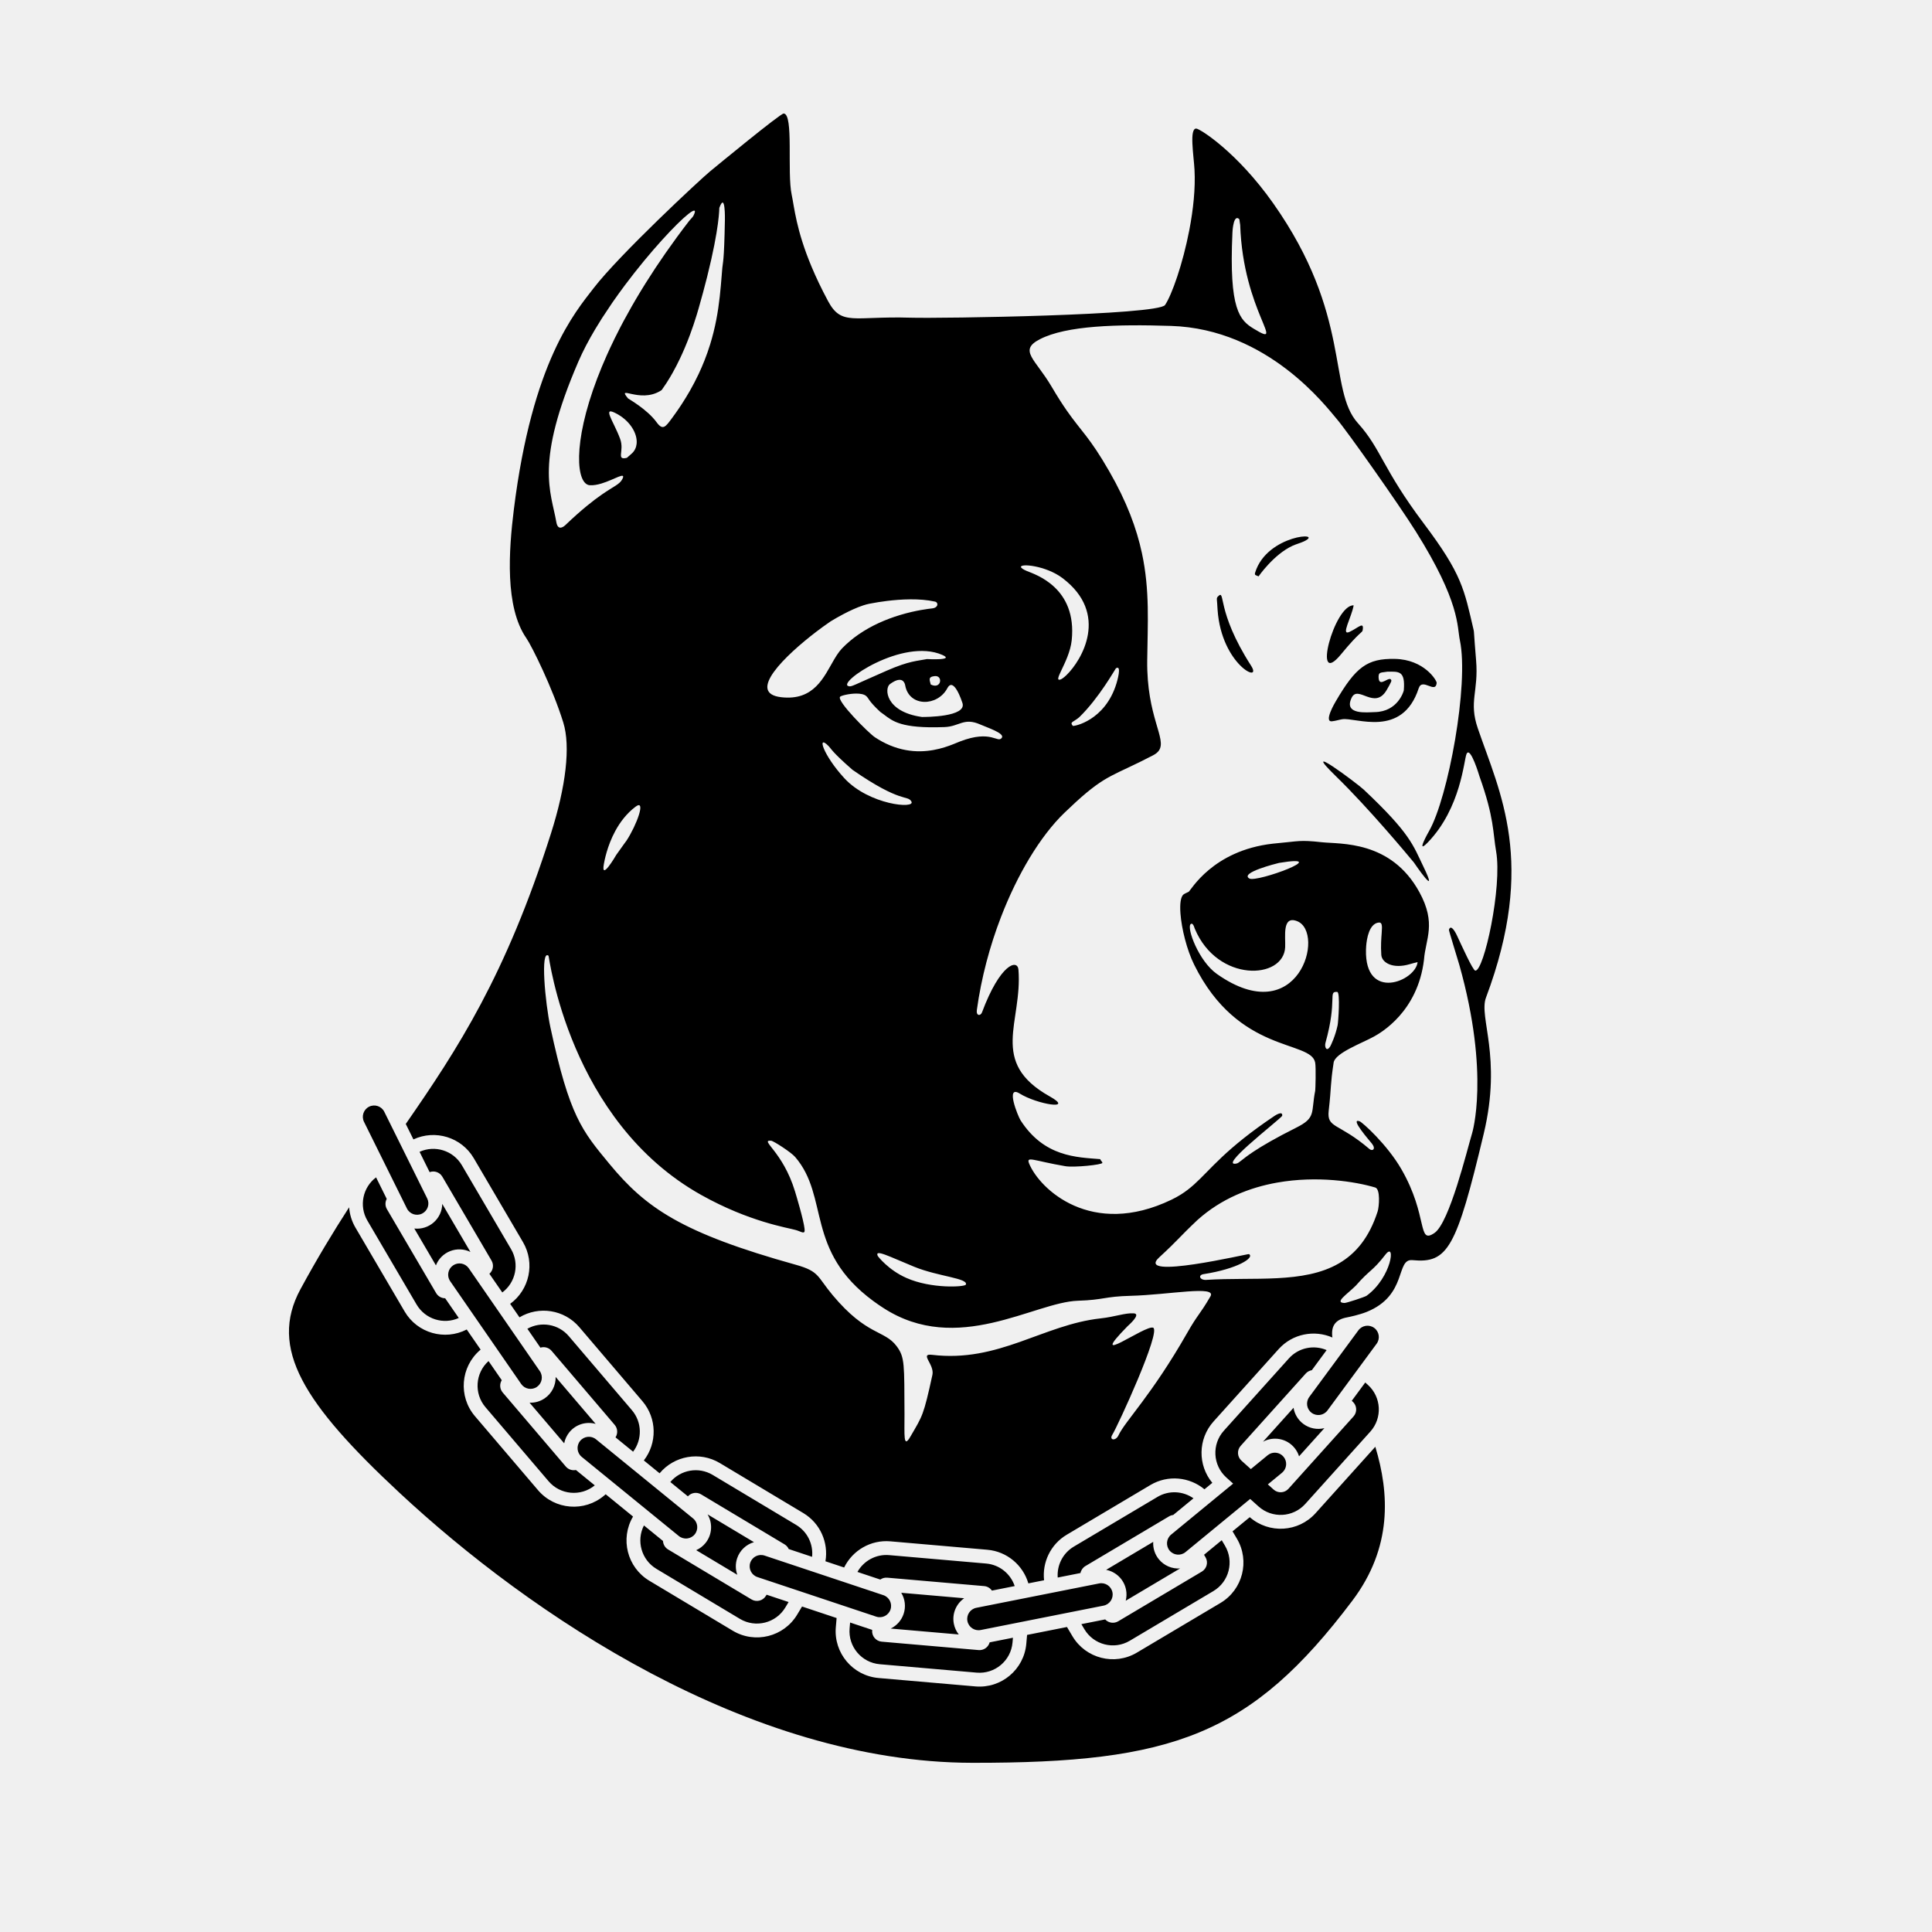
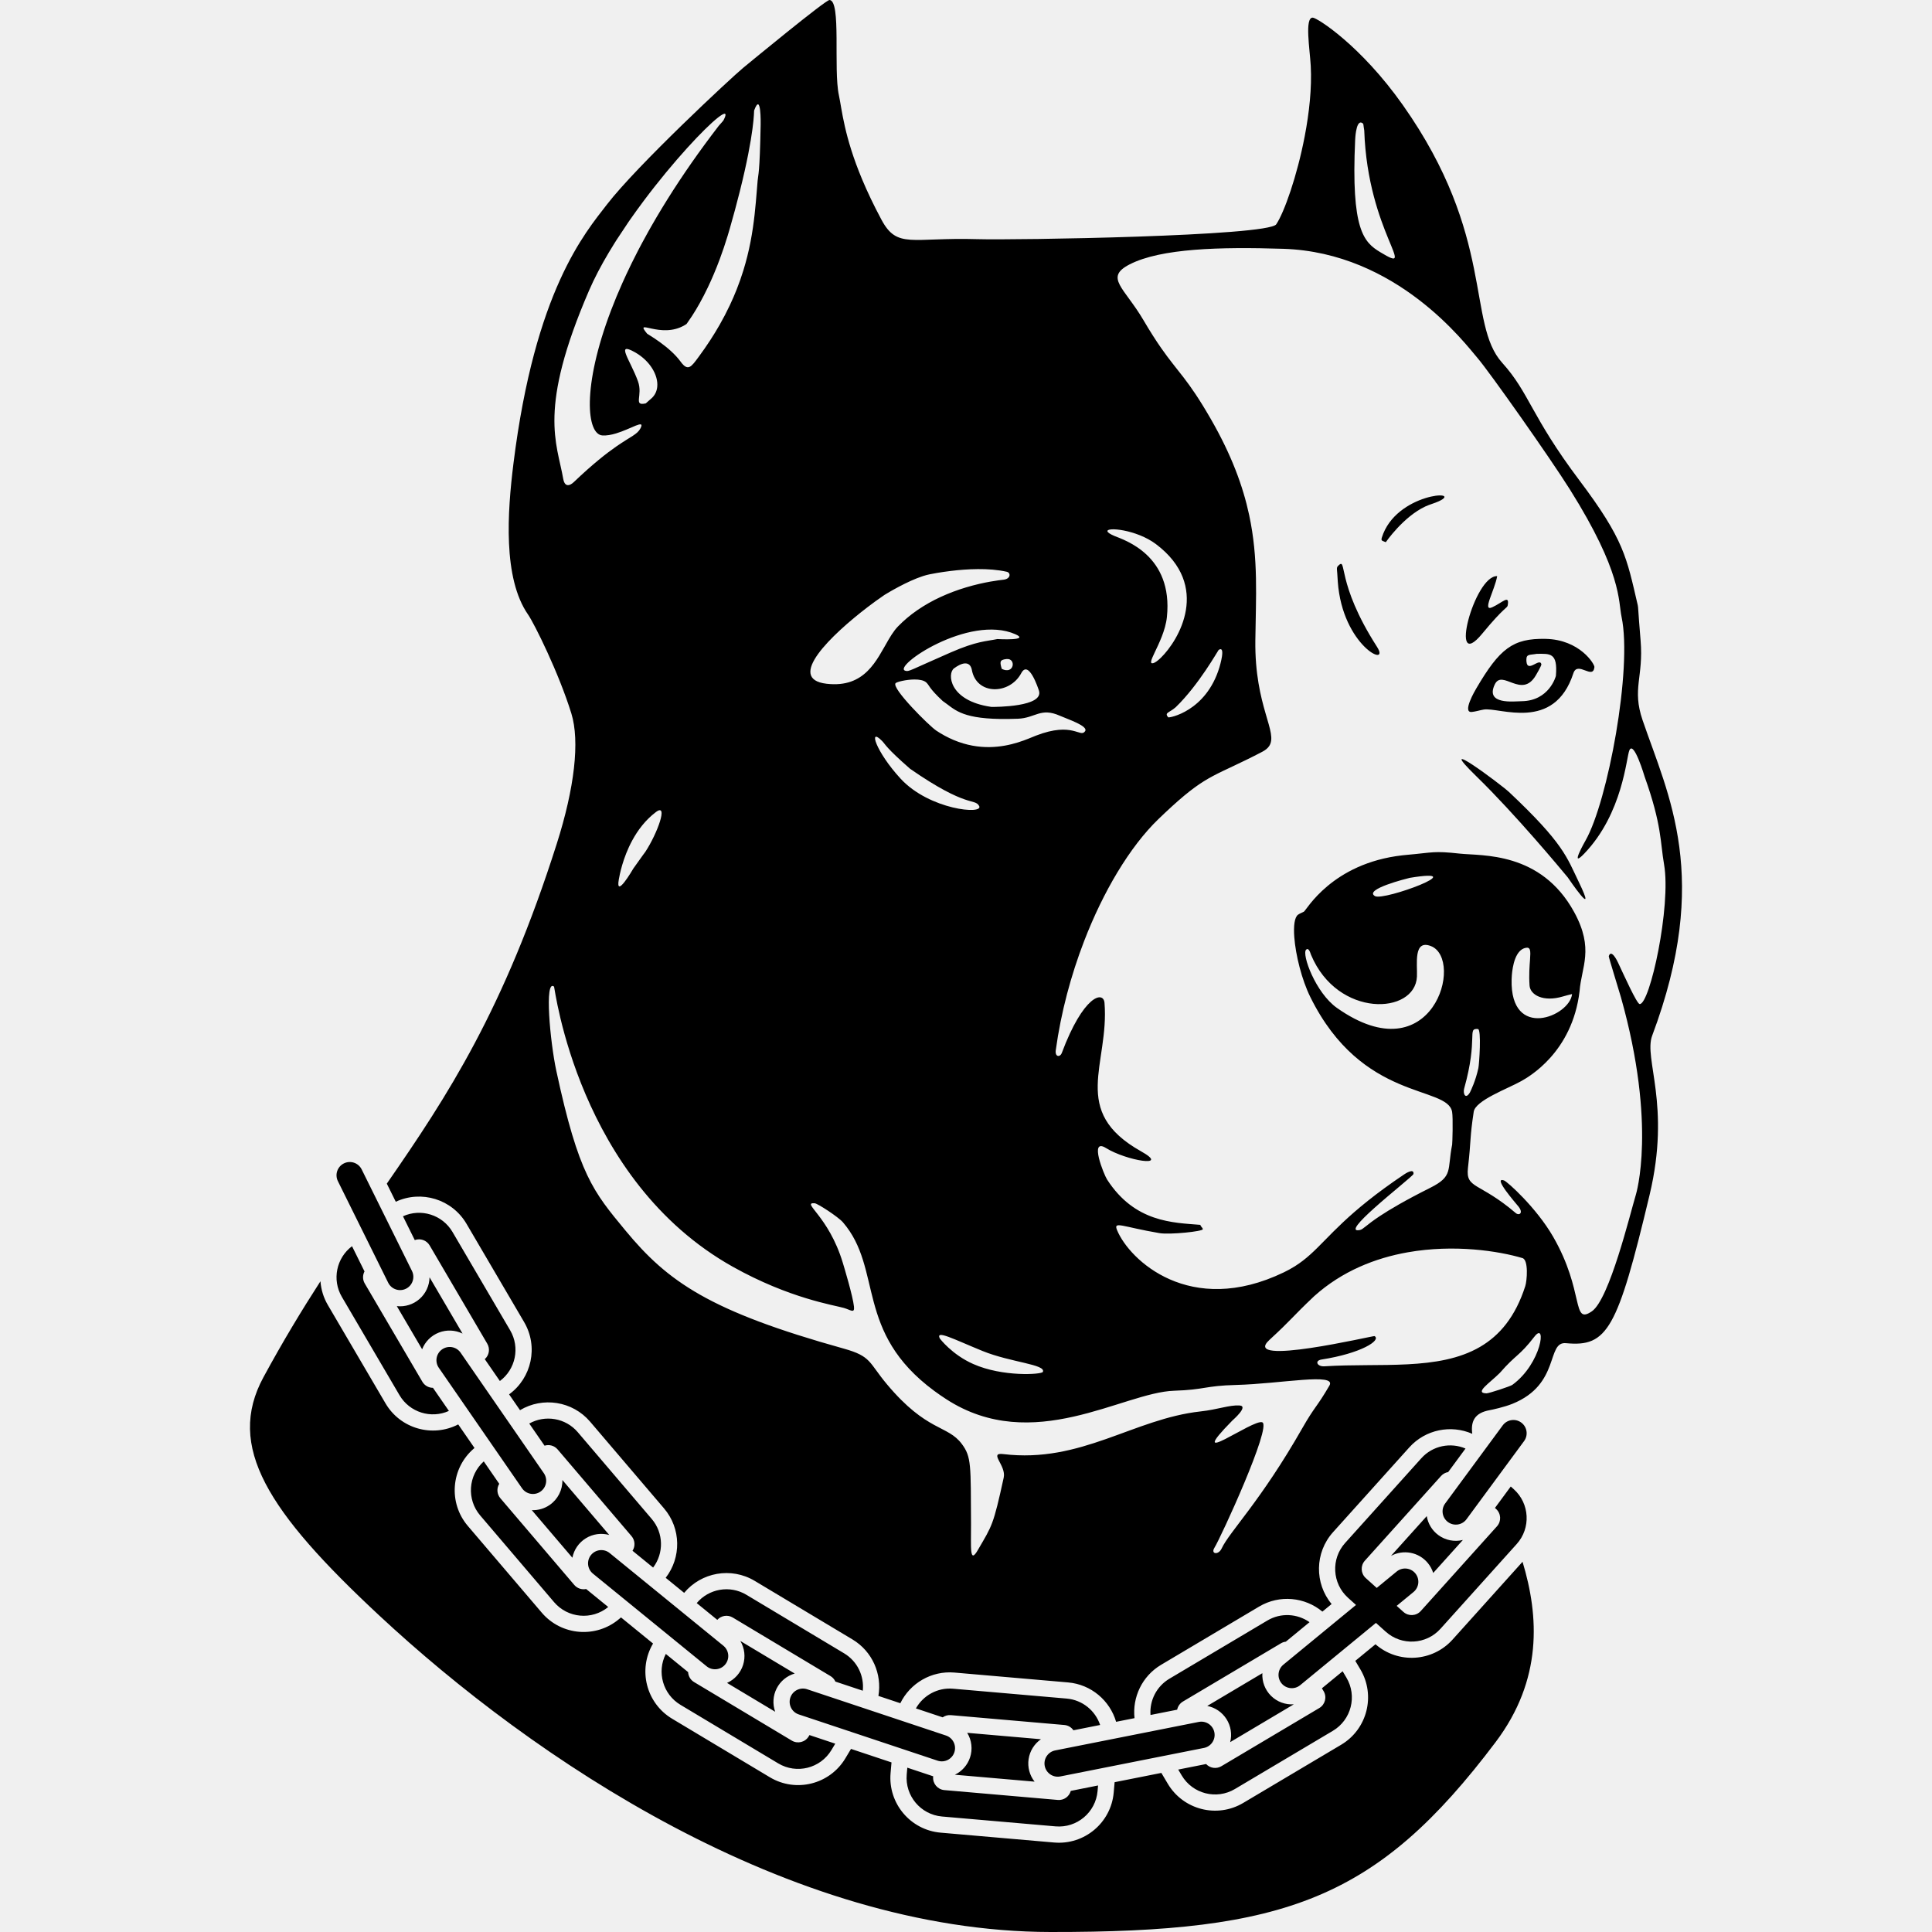
- <svg xmlns="http://www.w3.org/2000/svg" xml:space="preserve" style="fill-rule:evenodd;clip-rule:evenodd;stroke-linejoin:round;stroke-miterlimit:2" viewBox="0 0 768 768">
-   <style>.fill{fill:#000}@media(prefers-color-scheme:dark){.fill{fill:#fff}}</style>
-   <path d="m496.962 595.849-25.703 21.132a4.5 4.5 0 0 1-6.334-.619 4.5 4.5 0 0 1 .618-6.334l24.651-20.266-2.708-2.436c-5.404-4.861-5.845-13.195-.984-18.599l25.86-28.75c3.873-4.305 9.95-5.46 14.994-3.293l-5.886 7.988a4.15 4.15 0 0 0-2.417 1.324l-25.86 28.75a4.17 4.17 0 0 0 .312 5.888l3.721 3.348 6.766-5.563a4.501 4.501 0 0 1 5.715 6.952l-5.714 4.698 2.294 2.063a4.17 4.17 0 0 0 5.888-.312l25.86-28.75a4.17 4.17 0 0 0-.311-5.888l-.378-.34 5.364-7.28 1.033.929c5.404 4.861 5.844 13.194.984 18.598l-25.861 28.75c-4.86 5.404-13.194 5.845-18.598.984zM161.299 446.79c20.684-29.87 39.745-58.973 57.691-115.395 5.999-18.86 7.854-34.719 4.93-44.171-4.257-13.757-12.575-30.504-14.691-33.552-8.583-12.362-6.994-34.846-4.958-51.214 7.309-58.75 24.283-78.275 31.698-87.908 10.217-13.272 42.218-43.071 46.263-46.405 2.3-1.896 28-23.079 29.293-23.023 4.052.178 1.27 23.428 3.188 32.319 1.043 4.832 1.716 13.844 7.918 28.631 1.712 4.084 3.846 8.608 6.526 13.606 5.364 10.003 10.143 5.931 32.591 6.602 12.488.373 98.654-.99 101.379-5.038 2.677-3.978 7.054-16.284 9.659-29.86 1.537-8.008 2.457-16.458 2.05-23.9-.311-5.674-2.14-16.475.69-16.373 1.479.053 16.237 9.357 30.575 29.678 31.49 44.631 21.585 74.026 33.698 87.438 9.257 10.25 9.739 18.025 26.194 39.892 15.233 20.243 16.014 26.108 19.798 42.316.22.941.047.881.979 12.041 1.046 12.525-2.998 16.295.678 27.046 8.732 25.536 23.397 53.368 3.247 107.062-2.945 7.848 6.434 23.37-.866 53.998-10.932 45.867-14.351 51.676-28.371 50.347-6.759-.642-1.783 13.943-18.167 20.57-2.798 1.132-6.862 2.008-7.769 2.172-4.986.9-6.454 3.699-5.875 8.012-7.173-3.141-15.854-1.519-21.374 4.618l-25.861 28.75c-6.272 6.974-6.317 17.389-.496 24.399l-3.129 2.572c-5.907-4.915-14.505-5.848-21.485-1.701l-33.244 19.752c-6.495 3.858-9.797 11.05-9.023 18.104l-6.249 1.24c-2.099-7.173-8.42-12.68-16.309-13.365l-38.525-3.344c-7.908-.687-15.099 3.672-18.392 10.403l-7.434-2.477c1.26-7.372-2.012-15.099-8.81-19.171l-33.173-19.872c-8-4.792-18.159-2.89-23.941 4.067l-6.266-5.107c5.306-6.841 5.281-16.699-.555-23.546l-25.085-29.428c-6-7.038-16.114-8.516-23.794-3.912l-3.706-5.366c7.663-5.577 9.997-16.18 5.103-24.527l-19.559-33.358c-4.914-8.38-15.369-11.513-23.998-7.477zM262.45 155.422c-8.238 4.951-17.461-2.685-12.789 2.962.138.166 7.577 4.275 11.36 9.485 2.492 3.432 3.597 1.745 6.108-1.651a118 118 0 0 0 2.789-3.938q.604-.892 1.177-1.774l.031-.048a107 107 0 0 0 3.122-5.122 97 97 0 0 0 3.46-6.647 91 91 0 0 0 2.327-5.37 89 89 0 0 0 2.249-6.393 92 92 0 0 0 2.441-9.764c1.253-6.457 1.731-12.336 2.154-17.593q.126-1.591.255-3.107c.19-2.215.71-2.111 1.025-18.961.008-.427.215-11.485-2.215-4.866-.056.152.177 7.384-4.871 27.502a385 385 0 0 1-3.351 12.427q-.378 1.323-.766 2.589a140 140 0 0 1-2.672 7.908 125 125 0 0 1-2.052 5.163 111 111 0 0 1-1.967 4.377 95 95 0 0 1-2.825 5.481 83 83 0 0 1-1.193 2.064 70 70 0 0 1-1.353 2.175l-.025.039a59 59 0 0 1-1.668 2.44l-.191.264q-.28.189-.56.358m76.436 150.596c-8.23-7.178-8.416-8.325-9.48-9.413-4.895-5.007-2.183 3.601 6.245 12.754 9.766 10.605 28.479 12.341 26.633 9.234-1.591-2.678-3.957.916-23.398-12.575m31.092-33.922c4.26 2.146 5.006-3.726 1.563-3.33-2.381.274-2.211 1.047-1.563 3.33m-22.849 245.067c-27.215-20.05-17.345-41.351-31.052-57.26-1.568-1.82-8.567-6.386-9.578-6.455-4.678-.321 4.682 4.179 9.528 20.156.358 1.18 3.435 11.327 3.806 14.926.251 2.434-1.14 1.103-3.452.435-3.308-.956-18.436-3.21-37.62-13.941-52.615-29.431-60.486-94.904-60.704-95.086-3.336-2.787-1.345 18.75.749 28.496 7.594 35.352 12.572 41.059 23.432 54.21 14.411 17.451 28.537 27.424 74.154 40.136 9.409 2.622 8.388 4.648 14.625 12.093 13.605 16.24 20.538 13.731 25.411 20.255 3.306 4.427 3.014 7.203 3.123 27.029.045 8.054-.597 14.129 2.425 8.782 4.738-8.155 5.11-8.086 8.67-24.406.907-4.158-5.243-8.583-.15-7.969 26.464 3.191 44.187-11.989 66.974-14.481 5.831-.637 9.743-2.22 13.174-2.017 3.275.193-2.209 4.903-2.439 5.137-16.849 17.161 7.126-.689 10.188.578 3.265 1.352-14.073 39.103-16.241 42.567-1.351 2.16 1.354 2.596 2.452.241 2.667-5.717 13.157-15.893 27.364-40.808 4.273-7.494 4.876-7.022 9.196-14.45 2.614-4.495-16.499-.614-31.694-.225-10.626.272-10.448 1.618-20.997 1.96-17.369.565-47.882 21.899-77.274 2.903a81 81 0 0 1-4.07-2.806m-101.312-352.32a16 16 0 0 0-.382-.22c-6.664-3.723-1.504 2.743 1.088 9.869 1.774 4.878-1.772 8.514 2.656 7.517.663-.621 1.38-1.183 2.043-1.803 1.083-1.014 1.68-2.312 1.84-3.748.224-2.011-.412-4.289-1.774-6.425-1.248-1.956-3.105-3.791-5.471-5.19M490.21 89.678c-.232 1.329-.292 2.644-.302 2.858-1.413 30.647 2.938 34.779 8.484 38.141 13.322 8.075-4.211-6.582-5.4-41.271-.375-2.059-.119-2.23-.736-2.576-1.151-.645-1.744 1.112-2.046 2.848M368.494 261.989c.506.027 11.16.593 6.123-1.632-15.762-6.964-42.053 11.119-37.334 12.394 1.271.344 1.242-.048 15.255-6.171 9.015-3.94 12.176-3.816 15.956-4.591m60.518 23.128c-2.288 1.986-3.908 1.78-2.56 3.424.239.291 12.842-1.937 17.382-16.936.138-.455 2.286-7.554-.246-5.943-.165.105-6.696 11.834-14.576 19.455m116.732 82.808c-2.563 2.664-2.723 8.798-2.744 9.574-.545 20.805 19.753 12.526 20.513 4.96-1.55.405-1.508.335-3.059.8-6.744 2.022-11.151-.528-11.368-3.701-.25-3.654.007-6.614.162-8.767.22-3.047.234-4.478-1.689-3.971-.71.188-1.31.579-1.815 1.105m-72.477-.532c-1.57 1.507 3.195 14.65 10.473 19.776 32.466 22.869 43.311-16.484 31.9-20.986-6.08-2.399-4.572 6.207-4.768 10.348-.612 12.948-26.902 14.141-35.914-7.336-.486-1.504-1.002-2.464-1.691-1.802m2.715 117.604c-7.739 7.325-7.351 7.628-15.172 14.824-10.04 9.239 35.352-1.499 35.68-1.3 2.363 1.434-4.593 5.869-17.997 7.957-2.452.383-1.494 2.455.978 2.297 18.912-1.205 38.743 1.6 52.792-6.574 6.665-3.878 12.029-10.227 15.376-20.648.573-1.784 1.168-8.869-.968-9.504-8.052-2.396-23.142-4.752-38.948-1.954-10.935 1.936-22.213 6.338-31.741 14.902m-135.6-209.292c-2.845.007-6.03.817-6.431 1.256-1.502 1.645 11.385 14.488 13.829 16.107a36 36 0 0 0 5.916 3.187c8.709 3.652 16.432 2.459 21.772.806 2.723-.843 4.825-1.805 6.123-2.307 12.638-4.881 14.983.898 16.652-1.474 1.255-1.782-5.829-4.066-8.526-5.265-6.581-2.925-8.32.783-14.238 1.006-2.261.085-4.282.108-6.096.078-13.665-.226-15.564-3.477-19.44-6.09-4.82-4.477-4.491-5.333-5.615-6.324-.827-.728-2.332-.983-3.946-.98m57.536 88.805c-4.44 11.52-7.849 24.167-9.607 36.995-.324 2.365 1.47 2.473 2.055.91 7.276-19.452 14.142-21.206 14.482-16.961 1.678 20.901-11.959 36.716 12.43 50.382 10.137 5.68-5.053 3.151-11.899-1.114-5.886-3.668-.71 9.038.327 10.648 9.412 14.614 22.387 14.643 31.675 15.408.052.559.776.907.828 1.466.072.765-11.248 1.928-14.719 1.337-12.744-2.17-15.7-4.218-14.373-.998 4.163 10.103 24.728 29.628 56.555 14.322a38 38 0 0 0 3.737-2.053c7.913-4.963 11.252-11.447 24.9-22.306 3.38-2.69 7.392-5.647 12.262-8.916.208-.14 3.38-2.269 3.127-.121-.06.51-7.665 6.507-13.392 11.649-4.843 4.349-8.344 8.085-4.801 7.373 1.155-.232 1.929-1.524 6.803-4.754 3.317-2.198 8.532-5.293 17.059-9.564 7.908-3.96 5.721-5.926 7.451-14.657.084-.424.352-9.062-.012-11.128-1.601-9.096-30.53-3.298-48.137-39.011-2.873-5.828-4.969-14.203-5.421-20.306-.28-3.791.075-6.705 1.272-7.584.6-.44 1.338-.653 1.985-1.02.848-.481 9.455-16.41 33.44-19.135a54 54 0 0 1 1.512-.152c9.019-.794 8.952-1.413 17.988-.422 7.385.81 27.486-.832 38.794 19.863 6.876 12.583 2.428 18.572 1.824 26.814-2.48 20.819-17.301 29.121-19.843 30.545-4.596 2.574-15.493 6.512-16.079 10.377-1.386 9.15-.829 9.154-1.954 19.053-.819 7.201 3.749 4.673 16.206 15.315 1.14.973 2.707.045.959-2.174-.888-1.126-9.005-10.329-4.905-8.875 1.085.385 10.905 9.16 16.612 19.037 10.794 18.681 6.251 30.128 13.185 25.355 5.943-4.091 12.943-32.978 14.927-39.583.002-.007 7.236-23.3-5.066-66.96-.573-2.032-4.221-13.702-4.134-13.972.862-2.664 2.995 1.869 3.124 2.143 1.933 4.109 6.388 14.037 7.355 14.111 3.461.263 10.755-33.284 8.282-47.398-1.31-7.476-.701-13.273-6.612-29.828-.003-.008-3.634-12.306-5.15-8.907-1.052 2.359-2.176 21.403-15.338 35.099-5.121 5.328.282-4.169.46-4.483 7.577-13.32 15.915-58.304 12.232-75.798-1.178-5.595.191-15.047-17.507-43.253-6.877-10.96-27.442-40.095-31.411-44.697-4.091-4.745-27.281-35.797-65.909-37.028-21.395-.682-41.514-.16-52.109 5.279-8.677 4.454-1.828 7.862 4.666 18.913 2.351 4 4.29 7 6.003 9.461 5.789 8.31 9.007 10.45 16.84 24.058 7.046 12.24 10.928 22.798 13.03 32.588 3.203 14.917 2.275 28.054 2.106 42.648-.26 22.542 7.898 31.165 4.655 35.853-.49.708-1.239 1.326-2.317 1.889-15.692 8.199-18.441 7.403-30.691 18.577a233 233 0 0 0-4.552 4.28c-4.794 4.619-9.535 10.801-13.928 18.094-4.156 6.903-8 14.802-11.282 23.316m140.184-123.876c-.85 4.847-5.257 12.2-1.677 10.562 3.507-1.604 5.903-4.451 5.251-.649-.174 1.016-1.06.392-8.62 9.574-11.627 14.121-2.725-19.815 5.046-19.487m-54.091 1.852c-.189-4.453-.619-4.616.156-5.39 3.132-3.13-.941 5.561 13.145 27.511 4.773 7.438-11.75-.242-13.301-22.121m16.29-13.371c-1.145-.528-1.718-.362-1.339-1.577 4.732-15.168 27.988-16.33 19.34-12.313-1.473.684-3.074 1.065-4.546 1.75-7.529 3.503-13.443 12.128-13.455 12.14m61.739 113.732c-2.351-2.831-17.756-21.385-30.836-34.125-15.497-15.095 8.341 2.749 10.924 5.179 18.577 17.484 19.589 22.11 23.669 30.527 6.671 13.76-3.574-1.312-3.757-1.581m-31.05-64.066c7.942-13.567 12.429-17.074 23.497-16.86 11.691.226 16.712 8.632 16.616 9.566-.464 4.533-5.722-2.257-7.15 2.119-6.542 20.049-25.137 11.418-30.42 12.306-1.358.228-2.679.675-4.049.813-3.389.341 1.177-7.387 1.506-7.944m17.019-9.766q0 .243.022.538c.308 4.112 4.529-1.424 5.067.978.097.436-1.725 3.515-1.899 3.807-4.798 8.107-11.36-2.283-13.911 3.044-3.347 6.988 6.449 5.734 9.197 5.69 9.247-.147 11.524-8.388 11.543-8.617.671-7.975-2.041-7.478-6.512-7.453-2.378.438-3.508-.005-3.507 2.013m-303.417 61.293c-3.263 6.012-4.319 11.89-4.554 13.195-1.248 6.943 4.688-3.244 4.935-3.67 3.681-5.241 3.75-5.172 4.055-5.637 4.045-6.157 7.978-16.816 3.589-13.503-3.569 2.694-6.158 6.177-8.025 9.615m294.41 180.711c-3.45 3.457-8.8 6.831-4.534 6.933.802.019 8.113-2.392 8.761-2.863 10.047-7.317 11.729-21.844 7.505-16.373-5.22 6.764-6.137 5.869-11.732 12.303m-30.569-167.998c-1.034.256-15.757 3.904-11.793 6.2 2.96 1.715 33.925-9.836 11.793-6.2m-183.966-91.88c-12.152 9.283-27.974 24.393-13.927 26.012 13.104 1.511 16.949-8.037 21.052-15.014.675-1.147 1.356-2.224 2.086-3.171q.513-.668 1.065-1.241a43.5 43.5 0 0 1 6.478-5.472l.133-.092c2.569-1.77 5.238-3.239 7.877-4.459a65.6 65.6 0 0 1 8.65-3.255c6.243-1.872 11.254-2.441 12.692-2.604 2.488-.283 2.531-2.374 1.1-2.697-6.116-1.382-13.597-.935-19.024-.274a96 96 0 0 0-7.07 1.124c-.751.147-1.548.364-2.368.629-2.668.864-5.586 2.252-7.995 3.521l-.136.071a92 92 0 0 0-4.898 2.787c-.96.651-2.008 1.388-3.113 2.193-.839.611-1.711 1.261-2.602 1.942m30.985 19.732c-.498.256-1.052.601-1.669 1.051-2.326 1.699-1.824 10.936 12.447 13.051l.283.04c1.36.002 17.884.016 16.077-5.548-.208-.64-3.461-10.657-5.995-5.904-3.924 7.36-15.21 7.532-16.768-1.129-.074-.415-.611-3.399-4.209-1.644zm66.4-4.283c-1.176 2.484-1.791 3.952-.391 3.556.556-.158 1.457-.795 2.514-1.82 6.034-5.855 17.161-24.37-1.67-38.561-6.565-4.948-17.004-5.919-16.442-4.296.13.375.846.888 2.332 1.523 3.428 1.401 19.982 6.589 17.83 27.498-.466 4.522-2.737 9.068-4.173 12.1M528.86 415.83c.31-.628 1.921-3.894 2.864-8.267.256-1.186 1.109-13.155-.158-13.25-3.789-.287.193 2.815-4.677 20.248-.442 1.582.419 3.886 1.971 1.269M236.62 130.832c-2.598 4.364-4.891 8.707-6.69 12.868-17.484 40.441-10.883 51.712-8.772 63.88.682 3.926 3.346 1.38 3.563 1.172 6.533-6.242 11.183-9.853 14.527-12.169 4.964-3.439 7.05-4.023 8.142-6.126 1.665-3.21-3.118.192-8.317 1.751-1.548.465-3.133.766-4.595.68-5.356-.314-7.023-16.33 2.925-42.472a176 176 0 0 1 3.795-9.166q.645-1.447 1.335-2.927a212 212 0 0 1 3.814-7.756l.136-.264.063-.121.229-.44.328-.626.009-.016.473-.895.435-.815a230 230 0 0 1 3.067-5.537q.835-1.463 1.71-2.95a272 272 0 0 1 3.878-6.379c4.915-7.841 10.641-16.104 17.278-24.719 1.401-1.625 1.454-1.543 1.79-2.23 2.338-4.792-3.819.179-12.532 9.794-4.513 4.979-9.71 11.203-14.768 17.961a237 237 0 0 0-4.6 6.36l-.575.829c-.24.348-3.263 4.863-3.992 6.007a160.762 160.762 0 0 0-2.656 4.306m123.677 377.162c9.951 4.436 23.208 3.582 23.625 2.69 1.198-2.566-10.944-3.23-20.453-7.103-9.803-3.993-15.999-7.303-14.517-4.257.016.031 4.121 5.488 11.345 8.67m-193.513-50.128c6.064-2.765 13.367-.546 16.811 5.328l19.56 33.358c3.427 5.846 1.828 13.262-3.486 17.218l-5.126-7.422a4.17 4.17 0 0 0 .848-5.244l-19.56-33.358a4.17 4.17 0 0 0-5.046-1.801zm9.018 20.704L187 497.668a10 10 0 0 0-13.717 5.335l-8.587-14.646a10.003 10.003 0 0 0 11.106-9.787m-22.07-1.993a4.17 4.17 0 0 0 .075 4.083l19.559 33.358a4.17 4.17 0 0 0 3.591 2.061l5.414 7.839c-6.055 2.735-13.333.512-16.769-5.348l-19.559-33.358c-3.42-5.833-1.836-13.229 3.451-17.192zm37.325 59.915-.164.14c-7.842 6.684-8.781 18.477-2.097 26.319l25.086 29.428c6.684 7.842 18.477 8.781 26.319 2.097l.57-.486 10.873 8.862c-5.221 8.827-2.332 20.241 6.476 25.518l33.174 19.871c8.839 5.295 20.314 2.417 25.609-6.422l1.92-3.205 13.743 4.579-.314 3.626c-.891 10.265 6.719 19.323 16.985 20.214l38.524 3.344c10.265.891 19.323-6.72 20.214-16.985l.303-3.486 15.861-3.148 2.186 3.679c5.263 8.859 16.728 11.778 25.586 6.515l33.245-19.752c8.858-5.263 11.777-16.728 6.514-25.586l-1.714-2.885 6.846-5.628c7.666 6.69 19.326 6.007 26.154-1.584l23.753-26.407c5.598 18.488 6.84 40.004-9.135 61.194-40.316 53.478-71.399 64.555-151.1 64.44-88.813-.129-175.723-58.949-227.73-107.395-37.853-35.261-52.065-57.341-39.307-80.87 6.606-12.182 13.05-22.813 19.346-32.562a18.6 18.6 0 0 0 2.516 8.077l19.559 33.358c5.043 8.601 15.923 11.674 24.675 7.143zm18.581-8.29c5.376-3.025 12.321-1.929 16.472 2.941l25.086 29.428c4.086 4.794 4.133 11.68.474 16.501l-6.991-5.698a4.175 4.175 0 0 0-.332-4.964l-25.086-29.428a4.17 4.17 0 0 0-4.436-1.27zm11.242 19.157 15.899 18.652c-3.712-1.033-7.853.139-10.442 3.315a9.94 9.94 0 0 0-2.065 4.412l-13.764-16.146a9.95 9.95 0 0 0 6.058-1.764 10 10 0 0 0 4.314-8.469m-21.425 1.291a4.17 4.17 0 0 0 .376 4.894l25.086 29.429a4.17 4.17 0 0 0 4.025 1.376l7.492 6.107c-5.53 4.533-13.708 3.821-18.367-1.645l-25.085-29.428c-4.641-5.444-4.073-13.587 1.219-18.339zm67.011 40.481c4.085-4.87 11.225-6.193 16.85-2.823l33.174 19.871c4.538 2.718 6.848 7.746 6.33 12.685l-9.295-3.097a4.15 4.15 0 0 0-1.66-1.867l-33.173-19.872a4.17 4.17 0 0 0-5.246.792zm14.808 12.855 18.441 11.047a9.99 9.99 0 0 0-6.699 6.441 9.96 9.96 0 0 0 .072 6.528l-16.333-9.784a9.95 9.95 0 0 0 3.668-2.811c2.722-3.34 2.928-7.916.851-11.421m-17.724 10.57a4.17 4.17 0 0 0 2.022 3.375l33.173 19.871a4.17 4.17 0 0 0 5.719-1.434l.269-.449 8.746 2.914-1.294 2.16c-3.735 6.235-11.83 8.265-18.065 4.53l-33.173-19.871c-5.973-3.578-8.087-11.157-4.971-17.269zm77.296 12.314c2.454-4.374 7.313-7.146 12.631-6.685l38.524 3.344c5.393.468 9.748 4.132 11.359 8.963l-9.06 1.798a4.17 4.17 0 0 0-3.077-1.795l-38.525-3.344a4.15 4.15 0 0 0-2.763.748zm17.409 8.284 25.021 2.172c-3.164 2.202-4.902 6.142-4.104 10.162a9.95 9.95 0 0 0 1.949 4.237l-27.058-2.348a9.98 9.98 0 0 0 5.149-5.847 9.98 9.98 0 0 0-.957-8.376m-11.543 14.75-.015.169a4.17 4.17 0 0 0 3.793 4.514l38.525 3.344a4.17 4.17 0 0 0 4.388-3.072l9.257-1.838-.164 1.895c-.629 7.241-7.018 12.61-14.259 11.981l-38.525-3.344c-7.241-.628-12.61-7.017-11.981-14.259l.201-2.314 8.631 2.876zm93-23.871 18.708-11.115a9.97 9.97 0 0 0 2.256 6.937 9.99 9.99 0 0 0 8.417 3.625l-21.597 12.831a10 10 0 0 0 .115-4.407c-.814-4.1-4.033-7.116-7.899-7.871m62.344-50.916 12.146-13.503a9.97 9.97 0 0 0 3.935 6.439 9.98 9.98 0 0 0 8.328 1.657l-10.071 11.196a10 10 0 0 0-1.82-3.361c-3.099-3.77-8.388-4.688-12.518-2.428m-81.597 53.981c-.353-4.822 1.971-9.663 6.408-12.299l33.244-19.752c4.602-2.734 10.202-2.337 14.316.557l-8.053 6.621a4.2 4.2 0 0 0-1.666.56l-33.244 19.751a4.16 4.16 0 0 0-1.958 2.767zm18.865 16.646a4.174 4.174 0 0 0 5.181.742l33.244-19.752a4.17 4.17 0 0 0 1.455-5.714l-.579-.975 7.033-5.782 1.283 2.16c3.713 6.249 1.654 14.336-4.595 18.049l-33.244 19.751c-6.249 3.713-14.336 1.654-18.049-4.595l-1.192-2.006zM144.702 445.95a4.5 4.5 0 0 1 2.035-6.03 4.503 4.503 0 0 1 6.03 2.035l17.068 34.467a4.5 4.5 0 0 1-8.065 3.994zm34.191 63.254a4.501 4.501 0 0 1 7.405-5.115l28.288 40.954a4.503 4.503 0 0 1-1.145 6.26 4.504 4.504 0 0 1-6.261-1.145zm52.353 69.928a4.5 4.5 0 0 1-.645-6.331 4.5 4.5 0 0 1 6.331-.645l38.582 31.445a4.5 4.5 0 0 1 .646 6.331 4.5 4.5 0 0 1-6.331.645zm69.834 47.773a4.5 4.5 0 0 1-2.846-5.692 4.5 4.5 0 0 1 5.691-2.847l47.222 15.734a4.5 4.5 0 0 1 2.847 5.691 4.5 4.5 0 0 1-5.692 2.847zm88.777 21.05a4.5 4.5 0 0 1-5.29-3.538 4.5 4.5 0 0 1 3.538-5.29l48.821-9.69a4.503 4.503 0 0 1 5.29 3.538 4.503 4.503 0 0 1-3.538 5.29zm137.835-87.283a4.503 4.503 0 0 1-6.292.953 4.5 4.5 0 0 1-.954-6.292l19.534-26.511a4.503 4.503 0 0 1 6.293-.954 4.503 4.503 0 0 1 .953 6.292z" class="fill" />
+ <svg xmlns="http://www.w3.org/2000/svg" xml:space="preserve" viewBox="0 0 512 512">
+   <style type="text/css">
+         .fill { fill: #000; }
+         @media (prefers-color-scheme: dark) {
+           .fill { fill: #fff; }
+         }
+     </style>
+   <path d="m364.641 430.084-20.073 16.502a3.516 3.516 0 0 1-4.946-.483 3.517 3.517 0 0 1 .482-4.947l19.252-15.826-2.116-1.903c-4.22-3.796-4.564-10.304-.768-14.524l20.195-22.452c3.025-3.362 7.771-4.264 11.709-2.572l-4.596 6.238a3.25 3.25 0 0 0-1.887 1.034l-20.196 22.452a3.26 3.26 0 0 0 .244 4.599l2.906 2.613 5.283-4.343a3.516 3.516 0 0 1 4.947.483 3.516 3.516 0 0 1-.483 4.946l-4.462 3.668 1.791 1.611a3.257 3.257 0 0 0 4.598-.243l20.195-22.452a3.257 3.257 0 0 0-.243-4.598l-.295-.266 4.189-5.685.806.725c4.221 3.796 4.565 10.304.769 14.525l-20.195 22.451c-3.796 4.221-10.304 4.565-14.524.769zM102.509 313.678c16.153-23.327 31.038-46.055 45.053-90.117 4.685-14.729 6.134-27.113 3.85-34.495-3.324-10.743-9.82-23.821-11.473-26.202-6.703-9.654-5.462-27.212-3.872-39.995 5.708-45.879 18.964-61.127 24.755-68.65 7.978-10.365 32.969-33.636 36.128-36.24C198.746 16.499 218.816-.044 219.826 0c3.165.139.992 18.296 2.49 25.239.814 3.774 1.34 10.811 6.183 22.359 1.337 3.189 3.004 6.722 5.097 10.626 4.188 7.812 7.92 4.631 25.451 5.155 9.752.292 77.042-.773 79.171-3.934 2.09-3.106 5.508-12.717 7.543-23.319 1.2-6.253 1.919-12.852 1.6-18.665-.242-4.431-1.67-12.865.539-12.786 1.155.042 12.681 7.307 23.878 23.177 24.591 34.854 16.856 57.81 26.315 68.284 7.229 8.004 7.607 14.076 20.457 31.153 11.896 15.808 12.505 20.389 15.461 33.046.171.735.037.688.764 9.403.817 9.781-2.341 12.725.53 21.121 6.819 19.943 18.271 41.677 2.536 83.609-2.3 6.129 5.024 18.251-.677 42.169-8.538 35.82-11.207 40.356-22.156 39.318-5.278-.501-1.392 10.888-14.187 16.064-2.186.884-5.359 1.568-6.067 1.696-3.894.703-5.041 2.889-4.588 6.257-5.602-2.453-12.381-1.186-16.692 3.607l-20.196 22.452c-4.898 5.445-4.933 13.579-.387 19.053l-2.444 2.009c-4.613-3.838-11.327-4.567-16.778-1.328l-25.962 15.424c-5.072 3.014-7.65 8.63-7.046 14.139l-4.88.968c-1.64-5.601-6.576-9.902-12.737-10.437l-30.085-2.612c-6.175-.536-11.791 2.868-14.363 8.125l-5.806-1.935c.984-5.757-1.571-11.792-6.88-14.972l-25.906-15.518c-6.247-3.742-14.18-2.257-18.696 3.176l-4.894-3.988c4.144-5.343 4.125-13.041-.433-18.388l-19.59-22.981c-4.685-5.496-12.584-6.651-18.581-3.056l-2.894-4.19c5.984-4.355 7.807-12.636 3.985-19.154l-15.275-26.051c-3.837-6.544-12.002-8.99-18.741-5.839zm78.993-227.541c-6.434 3.867-13.637-2.096-9.988 2.313.108.13 5.917 3.339 8.871 7.407 1.946 2.681 2.81 1.364 4.77-1.288a90 90 0 0 0 3.098-4.461l.024-.038a84 84 0 0 0 2.438-4 75 75 0 0 0 2.702-5.19 71 71 0 0 0 1.817-4.194 69 69 0 0 0 1.757-4.993 72 72 0 0 0 1.906-7.625c.978-5.043 1.351-9.634 1.682-13.739q.098-1.242.199-2.426c.149-1.73.555-1.649.801-14.807.006-.334.168-8.97-1.73-3.801-.044.119.138 5.766-3.804 21.478a302 302 0 0 1-2.617 9.705q-.296 1.032-.598 2.021a110 110 0 0 1-2.087 6.176 95 95 0 0 1-1.603 4.032 87 87 0 0 1-1.536 3.418 74 74 0 0 1-2.206 4.28q-.489.874-.931 1.612a54 54 0 0 1-1.057 1.698l-.02.031a50 50 0 0 1-1.302 1.905l-.149.207a10 10 0 0 1-.437.279m59.691 117.606c-6.427-5.605-6.572-6.501-7.403-7.351-3.823-3.91-1.705 2.813 4.877 9.96 7.626 8.283 22.24 9.638 20.798 7.211-1.242-2.091-3.09.716-18.272-9.82m24.281-26.49c3.327 1.675 3.909-2.91 1.221-2.601-1.86.214-1.727.818-1.221 2.601M247.63 368.634c-21.252-15.657-13.545-32.292-24.249-44.716-1.225-1.421-6.69-4.987-7.48-5.041-3.653-.25 3.657 3.264 7.441 15.741.279.921 2.683 8.845 2.972 11.655.196 1.902-.89.862-2.696.34-2.583-.746-14.397-2.506-29.378-10.887-41.09-22.983-47.237-74.114-47.407-74.256-2.605-2.176-1.05 14.643.585 22.254 5.931 27.607 9.818 32.064 18.299 42.334 11.254 13.629 22.286 21.417 57.91 31.344 7.347 2.048 6.55 3.63 11.421 9.444 10.625 12.683 16.039 10.723 19.844 15.818 2.582 3.457 2.354 5.625 2.44 21.108.034 6.289-.467 11.034 1.893 6.858 3.7-6.368 3.991-6.314 6.771-19.059.708-3.247-4.094-6.703-.117-6.223 20.666 2.491 34.507-9.363 52.302-11.309 4.554-.498 7.609-1.735 10.288-1.576 2.557.151-1.725 3.83-1.904 4.012-13.158 13.401 5.565-.538 7.956.452 2.549 1.055-10.991 30.536-12.683 33.242-1.055 1.686 1.057 2.027 1.915.188 2.082-4.465 10.275-12.412 21.369-31.869 3.337-5.852 3.807-5.483 7.181-11.284 2.042-3.51-12.884-.48-24.751-.176-8.298.212-8.159 1.263-16.397 1.531-13.564.441-37.392 17.102-60.346 2.267a63 63 0 0 1-3.179-2.192m-79.117-275.14a15 15 0 0 0-.299-.171c-5.204-2.908-1.175 2.142.849 7.707 1.386 3.809-1.383 6.649 2.074 5.87.518-.485 1.078-.924 1.596-1.408.846-.791 1.312-1.806 1.437-2.927.175-1.57-.322-3.35-1.385-5.017-.975-1.528-2.425-2.961-4.272-4.054m190.855-58.699c-.181 1.038-.228 2.065-.236 2.232-1.103 23.934 2.295 27.16 6.626 29.786 10.403 6.306-3.289-5.14-4.217-32.23-.293-1.608-.093-1.741-.576-2.012-.899-.504-1.362.869-1.597 2.224m-95.053 134.564c.395.021 8.715.464 4.782-1.274-12.309-5.439-32.841 8.683-29.156 9.679.993.269.97-.037 11.913-4.819 7.041-3.077 9.509-2.98 12.461-3.586m47.261 18.062c-1.787 1.551-3.052 1.39-1.999 2.674.186.227 10.029-1.513 13.574-13.226.107-.356 1.785-5.899-.192-4.641-.129.082-5.229 9.241-11.383 15.193m91.16 64.668c-2.001 2.08-2.126 6.871-2.142 7.476-.427 16.248 15.425 9.783 16.019 3.874-1.21.316-1.178.262-2.389.625-5.267 1.579-8.709-.412-8.878-2.891-.195-2.853.006-5.164.127-6.846.171-2.38.182-3.497-1.319-3.101-.555.147-1.023.452-1.418.863m-56.6-.416c-1.226 1.177 2.496 11.441 8.179 15.444 25.354 17.859 33.823-12.873 24.912-16.388-4.748-1.874-3.57 4.847-3.723 8.08-.478 10.112-21.009 11.044-28.047-5.728-.379-1.175-.783-1.924-1.321-1.408m2.121 91.842c-6.044 5.72-5.741 5.957-11.848 11.577-7.841 7.214 27.607-1.171 27.863-1.016 1.846 1.12-3.587 4.583-14.054 6.214-1.916.299-1.168 1.917.763 1.794 14.769-.941 30.256 1.249 41.227-5.134 5.206-3.028 9.395-7.987 12.008-16.125.448-1.393.912-6.926-.755-7.422-6.288-1.871-18.073-3.711-30.417-1.526-8.539 1.512-17.347 4.95-24.787 11.638M242.362 180.071c-2.223.005-4.71.638-5.023.981-1.173 1.284 8.891 11.314 10.8 12.578a28 28 0 0 0 4.62 2.489c6.801 2.852 12.833 1.921 17.002.63 2.127-.659 3.769-1.41 4.782-1.802 9.87-3.811 11.701.701 13.005-1.151.979-1.392-4.553-3.175-6.659-4.112-5.14-2.284-6.498.611-11.119.786a89 89 0 0 1-4.761.061c-10.671-.177-12.154-2.716-15.181-4.756-3.764-3.497-3.507-4.165-4.385-4.939-.645-.568-1.821-.768-3.081-.765m44.932 69.351c-3.468 8.997-6.13 18.873-7.503 28.891-.253 1.846 1.148 1.931 1.605.71 5.682-15.19 11.044-16.56 11.31-13.245 1.309 16.323-9.34 28.673 9.706 39.345 7.917 4.436-3.946 2.461-9.292-.87-4.597-2.864-.555 7.058.255 8.316 7.351 11.412 17.483 11.435 24.737 12.032.041.437.605.709.647 1.145.056.598-8.785 1.506-11.495 1.044-9.952-1.694-12.261-3.294-11.225-.779 3.251 7.889 19.311 23.137 44.166 11.185a30 30 0 0 0 2.919-1.604c6.179-3.875 8.787-8.939 19.445-17.42 2.639-2.1 5.773-4.409 9.576-6.962.162-.109 2.639-1.772 2.442-.095-.047.398-5.986 5.082-10.459 9.097-3.782 3.396-6.516 6.315-3.749 5.758.902-.181 1.506-1.19 5.313-3.712 2.59-1.717 6.663-4.134 13.322-7.469 6.175-3.093 4.467-4.628 5.819-11.447.065-.33.275-7.076-.009-8.69-1.251-7.103-23.843-2.575-37.593-30.465-2.244-4.551-3.881-11.092-4.233-15.857-.219-2.961.058-5.237.993-5.923.469-.344 1.045-.51 1.55-.797.663-.375 7.384-12.815 26.115-14.943q.582-.066 1.18-.119c7.044-.619 6.992-1.103 14.048-.329 5.768.632 21.465-.65 30.296 15.512 5.369 9.826 1.896 14.503 1.424 20.939-1.936 16.259-13.51 22.742-15.496 23.854-3.589 2.01-12.099 5.085-12.557 8.104-1.082 7.145-.647 7.149-1.526 14.88-.639 5.623 2.929 3.649 12.657 11.959.889.76 2.113.035.748-1.697-.693-.879-7.032-8.066-3.83-6.931.847.3 8.515 7.154 12.972 14.866 8.431 14.589 4.882 23.528 10.297 19.801 4.642-3.195 10.108-25.753 11.657-30.912.002-.005 5.651-18.196-3.956-52.291-.447-1.587-3.296-10.701-3.228-10.911.673-2.081 2.338 1.459 2.439 1.673 1.51 3.209 4.989 10.962 5.744 11.02 2.703.205 8.399-25.993 6.468-37.015-1.023-5.838-.547-10.365-5.164-23.294-.002-.006-2.838-9.61-4.021-6.955-.822 1.842-1.7 16.714-11.979 27.409-3.999 4.161.221-3.256.36-3.5 5.917-10.403 12.428-45.532 9.552-59.194-.919-4.369.149-11.75-13.672-33.778-5.37-8.559-21.43-31.311-24.529-34.906-3.195-3.705-21.305-27.955-51.472-28.916-16.708-.533-32.419-.125-40.693 4.123-6.776 3.478-1.428 6.139 3.644 14.77 1.835 3.123 3.349 5.466 4.687 7.388 4.521 6.49 7.035 8.16 13.152 18.788 5.502 9.559 8.533 17.803 10.175 25.449 2.502 11.649 1.777 21.908 1.645 33.305-.203 17.604 6.168 24.338 3.635 28-.383.552-.968 1.035-1.809 1.475-12.255 6.402-14.402 5.781-23.968 14.507a181 181 0 0 0-3.555 3.342c-3.744 3.608-7.447 8.435-10.877 14.131-3.246 5.391-6.248 11.559-8.81 18.208m109.474-96.739c-.664 3.785-4.105 9.527-1.309 8.248 2.738-1.253 4.609-3.476 4.101-.507-.136.793-.828.306-6.732 7.477-9.081 11.027-2.128-15.475 3.94-15.218m-42.241 1.446c-.148-3.478-.483-3.605.121-4.209 2.446-2.445-.735 4.343 10.266 21.484 3.727 5.809-9.176-.189-10.387-17.275m12.722-10.442c-.895-.412-1.342-.283-1.046-1.232 3.695-11.845 21.857-12.752 15.103-9.615-1.15.534-2.401.831-3.55 1.366-5.88 2.736-10.498 9.472-10.507 9.481m48.213 88.817c-1.835-2.211-13.866-16.7-24.08-26.649-12.102-11.788 6.514 2.147 8.53 4.045 14.508 13.653 15.298 17.266 18.485 23.839 5.209 10.746-2.792-1.024-2.935-1.235m-24.248-50.031c6.202-10.595 9.707-13.334 18.35-13.167 9.13.177 13.051 6.742 12.976 7.471-.362 3.54-4.468-1.763-5.583 1.655-5.109 15.657-19.631 8.917-23.757 9.61-1.06.178-2.092.527-3.161.635-2.647.266.918-5.769 1.175-6.204m13.291-7.627q0 .19.017.421c.241 3.211 3.537-1.113 3.957.763.076.341-1.347 2.745-1.482 2.974-3.748 6.33-8.872-1.784-10.865 2.377-2.613 5.457 5.037 4.477 7.183 4.443 7.221-.115 8.999-6.551 9.015-6.73.524-6.228-1.595-5.839-5.086-5.82-1.857.342-2.74-.004-2.739 1.572m-236.949 47.867c-2.548 4.694-3.374 9.285-3.557 10.304-.975 5.422 3.661-2.534 3.854-2.866 2.874-4.093 2.928-4.039 3.167-4.402 3.159-4.808 6.23-13.132 2.803-10.545-2.788 2.104-4.809 4.823-6.267 7.509m229.915 141.123c-2.694 2.7-6.872 5.335-3.54 5.415.626.015 6.336-1.868 6.842-2.237 7.845-5.713 9.159-17.058 5.861-12.785-4.077 5.282-4.794 4.583-9.163 9.607M373.599 232.64c-.808.2-12.306 3.05-9.21 4.842 2.312 1.339 26.494-7.681 9.21-4.842m-143.666-71.752c-9.49 7.25-21.846 19.049-10.876 20.314 10.233 1.179 13.236-6.277 16.44-11.726.527-.895 1.059-1.736 1.629-2.476q.401-.521.832-.969a34 34 0 0 1 5.059-4.273l.103-.072a41.6 41.6 0 0 1 6.152-3.482 51 51 0 0 1 6.755-2.543c4.875-1.461 8.789-1.905 9.912-2.033 1.943-.22 1.977-1.853.859-2.106-4.776-1.079-10.619-.73-14.856-.214-2.792.34-4.887.752-5.522.878-.587.115-1.209.284-1.849.491-2.083.675-4.362 1.759-6.244 2.75l-.106.056c-1.934 1.022-3.429 1.934-3.825 2.175a92 92 0 0 0-2.431 1.713c-.655.477-1.336.985-2.032 1.517m24.197 15.41c-.388.2-.821.469-1.303.82-1.817 1.327-1.424 8.541 9.72 10.192l.221.032c1.062.001 13.967.012 12.555-4.333-.162-.5-2.703-8.322-4.681-4.611-3.064 5.748-11.878 5.882-13.095-.882-.058-.324-.477-2.654-3.287-1.284zm51.855-3.346c-.919 1.941-1.399 3.087-.306 2.777.434-.123 1.138-.62 1.963-1.421 4.713-4.572 13.402-19.031-1.304-30.114-5.127-3.863-13.279-4.622-12.84-3.354.101.293.661.693 1.821 1.189 2.678 1.094 15.605 5.146 13.924 21.474-.363 3.531-2.137 7.082-3.258 9.449M389.551 289.5c.242-.491 1.5-3.042 2.237-6.457.2-.925.865-10.272-.124-10.347-2.959-.224.151 2.198-3.652 15.812-.345 1.236.327 3.035 1.539.992M161.33 66.934c-2.029 3.408-3.819 6.8-5.224 10.049-13.654 31.582-8.5 40.384-6.851 49.887.532 3.065 2.613 1.077 2.783.915 5.101-4.875 8.733-7.695 11.344-9.504 3.877-2.685 5.506-3.141 6.358-4.783 1.301-2.507-2.435.15-6.494 1.367-1.209.363-2.447.598-3.589.531-4.183-.246-5.484-12.753 2.284-33.168a137 137 0 0 1 2.964-7.158q.504-1.13 1.043-2.286a165 165 0 0 1 2.978-6.057l.107-.206.048-.094.179-.344.256-.489.007-.013.37-.698.34-.637a206 206 0 0 1 1.567-2.86q.407-.727.827-1.464.653-1.143 1.336-2.304a213 213 0 0 1 3.029-4.981c3.838-6.124 8.31-12.577 13.493-19.305 1.093-1.268 1.135-1.204 1.397-1.741 1.826-3.742-2.982.14-9.787 7.648-3.523 3.889-7.582 8.749-11.532 14.027a185 185 0 0 0-3.592 4.967l-.45.647c-.187.272-2.547 3.798-3.117 4.692q-.29.453-.573.907-.77 1.228-1.501 2.455m96.584 294.54c7.771 3.464 18.124 2.798 18.45 2.101.935-2.004-8.547-2.522-15.973-5.547-7.656-3.118-12.494-5.703-11.337-3.325.012.025 3.218 4.286 8.86 6.771m-151.122-39.147c4.736-2.159 10.439-.426 13.129 4.161l15.274 26.05c2.677 4.566 1.429 10.357-2.721 13.446l-4.003-5.795a3.26 3.26 0 0 0 .661-4.096l-15.274-26.05a3.26 3.26 0 0 0-3.941-1.406zm7.043 16.169 8.745 14.914a7.81 7.81 0 0 0-10.712 4.166l-6.707-11.437a7.813 7.813 0 0 0 8.674-7.643m-17.236-1.557a3.26 3.26 0 0 0 .059 3.189l15.275 26.05a3.25 3.25 0 0 0 2.804 1.609l4.228 6.122c-4.729 2.136-10.412.4-13.095-4.176l-15.275-26.05c-2.671-4.556-1.434-10.332 2.695-13.426zm29.149 46.79-.128.109c-6.124 5.22-6.858 14.43-1.638 20.554l19.591 22.981c5.22 6.124 14.43 6.858 20.553 1.638l.445-.379 8.492 6.92c-4.077 6.893-1.822 15.807 5.057 19.928l25.907 15.518c6.903 4.135 15.864 1.888 19.999-5.015l1.499-2.503 10.733 3.576-.246 2.831c-.696 8.017 5.248 15.09 13.264 15.786l30.086 2.612c8.016.696 15.09-5.248 15.785-13.264l.237-2.722 12.386-2.459 1.707 2.873c4.111 6.918 13.064 9.198 19.982 5.088l25.962-15.425c6.917-4.11 9.197-13.063 5.087-19.981l-1.339-2.253 5.347-4.396c5.986 5.225 15.092 4.691 20.424-1.236l18.55-20.623c4.372 14.438 5.341 31.241-7.134 47.789-31.484 41.763-55.758 50.413-118 50.323-69.357-.1-137.228-46.035-177.842-83.868-29.561-27.537-40.66-44.78-30.696-63.155 5.158-9.513 10.191-17.815 15.107-25.429a14.5 14.5 0 0 0 1.965 6.308l15.274 26.051c3.939 6.716 12.436 9.117 19.27 5.578zm14.511-6.474c4.198-2.362 9.621-1.506 12.863 2.297l19.591 22.982c3.191 3.743 3.228 9.121.37 12.886l-5.46-4.45a3.26 3.26 0 0 0-.259-3.877l-19.591-22.982a3.26 3.26 0 0 0-3.463-.991zm8.779 14.96 12.416 14.567a7.813 7.813 0 0 0-9.767 6.034l-10.749-12.609a7.77 7.77 0 0 0 4.731-1.378 7.8 7.8 0 0 0 3.369-6.614m-16.732 1.009a3.26 3.26 0 0 0 .294 3.822l19.59 22.982a3.26 3.26 0 0 0 3.144 1.075l5.851 4.769c-4.319 3.539-10.705 2.983-14.344-1.285l-19.59-22.982c-3.624-4.251-3.18-10.61.952-14.321zm52.332 31.613c3.19-3.804 8.766-4.837 13.159-2.205l25.906 15.518c3.544 2.123 5.348 6.049 4.943 9.907l-7.258-2.419a3.24 3.24 0 0 0-1.297-1.458l-25.906-15.519a3.26 3.26 0 0 0-4.096.618zm11.564 10.039 14.401 8.627a7.803 7.803 0 0 0-5.175 10.128l-12.755-7.641a7.817 7.817 0 0 0 3.529-11.114m-13.841 8.254a3.25 3.25 0 0 0 1.578 2.636l25.906 15.518a3.26 3.26 0 0 0 4.467-1.12l.21-.351 6.83 2.276-1.011 1.687c-2.917 4.869-9.238 6.454-14.107 3.537l-25.906-15.518c-4.665-2.794-6.316-8.712-3.882-13.486zm60.363 9.617c1.917-3.416 5.711-5.581 9.864-5.221l30.085 2.612c4.212.365 7.612 3.226 8.871 6.999l-7.076 1.405a3.25 3.25 0 0 0-2.403-1.402l-30.085-2.612a3.24 3.24 0 0 0-2.158.584zm13.595 6.469 19.54 1.697a7.815 7.815 0 0 0-1.683 11.244l-21.13-1.834a7.79 7.79 0 0 0 4.02-4.566 7.79 7.79 0 0 0-.747-6.541m-9.014 11.519-.012.132a3.26 3.26 0 0 0 2.963 3.525l30.085 2.612a3.26 3.26 0 0 0 3.426-2.4l7.23-1.435-.129 1.48c-.491 5.655-5.48 9.848-11.135 9.357l-30.085-2.612c-5.655-.491-9.848-5.48-9.357-11.135l.157-1.807 6.741 2.246zm72.627-18.642 14.61-8.68a7.803 7.803 0 0 0 8.335 8.248l-16.866 10.021a7.816 7.816 0 0 0-6.079-9.589m48.687-39.762 9.485-10.545a7.79 7.79 0 0 0 3.073 5.029 7.8 7.8 0 0 0 6.504 1.293l-7.865 8.744a7.8 7.8 0 0 0-1.421-2.625c-2.42-2.944-6.551-3.661-9.776-1.896m-63.722 42.156a10.29 10.29 0 0 1 5.004-9.605l25.962-15.425c3.594-2.135 7.966-1.825 11.179.435l-6.289 5.171a3.2 3.2 0 0 0-1.3.437l-25.962 15.424a3.25 3.25 0 0 0-1.529 2.161zm14.732 12.999a3.26 3.26 0 0 0 4.046.58l25.962-15.425a3.257 3.257 0 0 0 1.136-4.462l-.453-.762 5.493-4.516 1.002 1.688c2.9 4.879 1.292 11.195-3.588 14.094l-25.962 15.425c-4.88 2.899-11.196 1.291-14.095-3.589l-.931-1.566zM89.547 313.021a3.517 3.517 0 0 1 1.59-4.709 3.517 3.517 0 0 1 4.709 1.59l13.329 26.916a3.516 3.516 0 0 1-1.589 4.709 3.517 3.517 0 0 1-4.709-1.59zm26.701 49.398a3.515 3.515 0 0 1 5.783-3.995l22.091 31.983a3.514 3.514 0 0 1-5.783 3.994zm40.885 54.609a3.516 3.516 0 0 1-.504-4.944 3.516 3.516 0 0 1 4.944-.504l30.131 24.557a3.516 3.516 0 0 1 .504 4.944 3.515 3.515 0 0 1-4.944.504zm54.536 37.308a3.516 3.516 0 0 1-2.223-4.445 3.516 3.516 0 0 1 4.445-2.223l36.877 12.287a3.515 3.515 0 0 1-2.221 6.668zm69.329 16.439a3.516 3.516 0 0 1-4.131-2.763 3.516 3.516 0 0 1 2.763-4.131l38.126-7.568a3.515 3.515 0 0 1 1.369 6.894zm107.641-68.163a3.517 3.517 0 0 1-4.914.745 3.516 3.516 0 0 1-.744-4.914l15.254-20.704a3.517 3.517 0 0 1 4.914-.745 3.516 3.516 0 0 1 .745 4.914z" class="fill" />
</svg>
